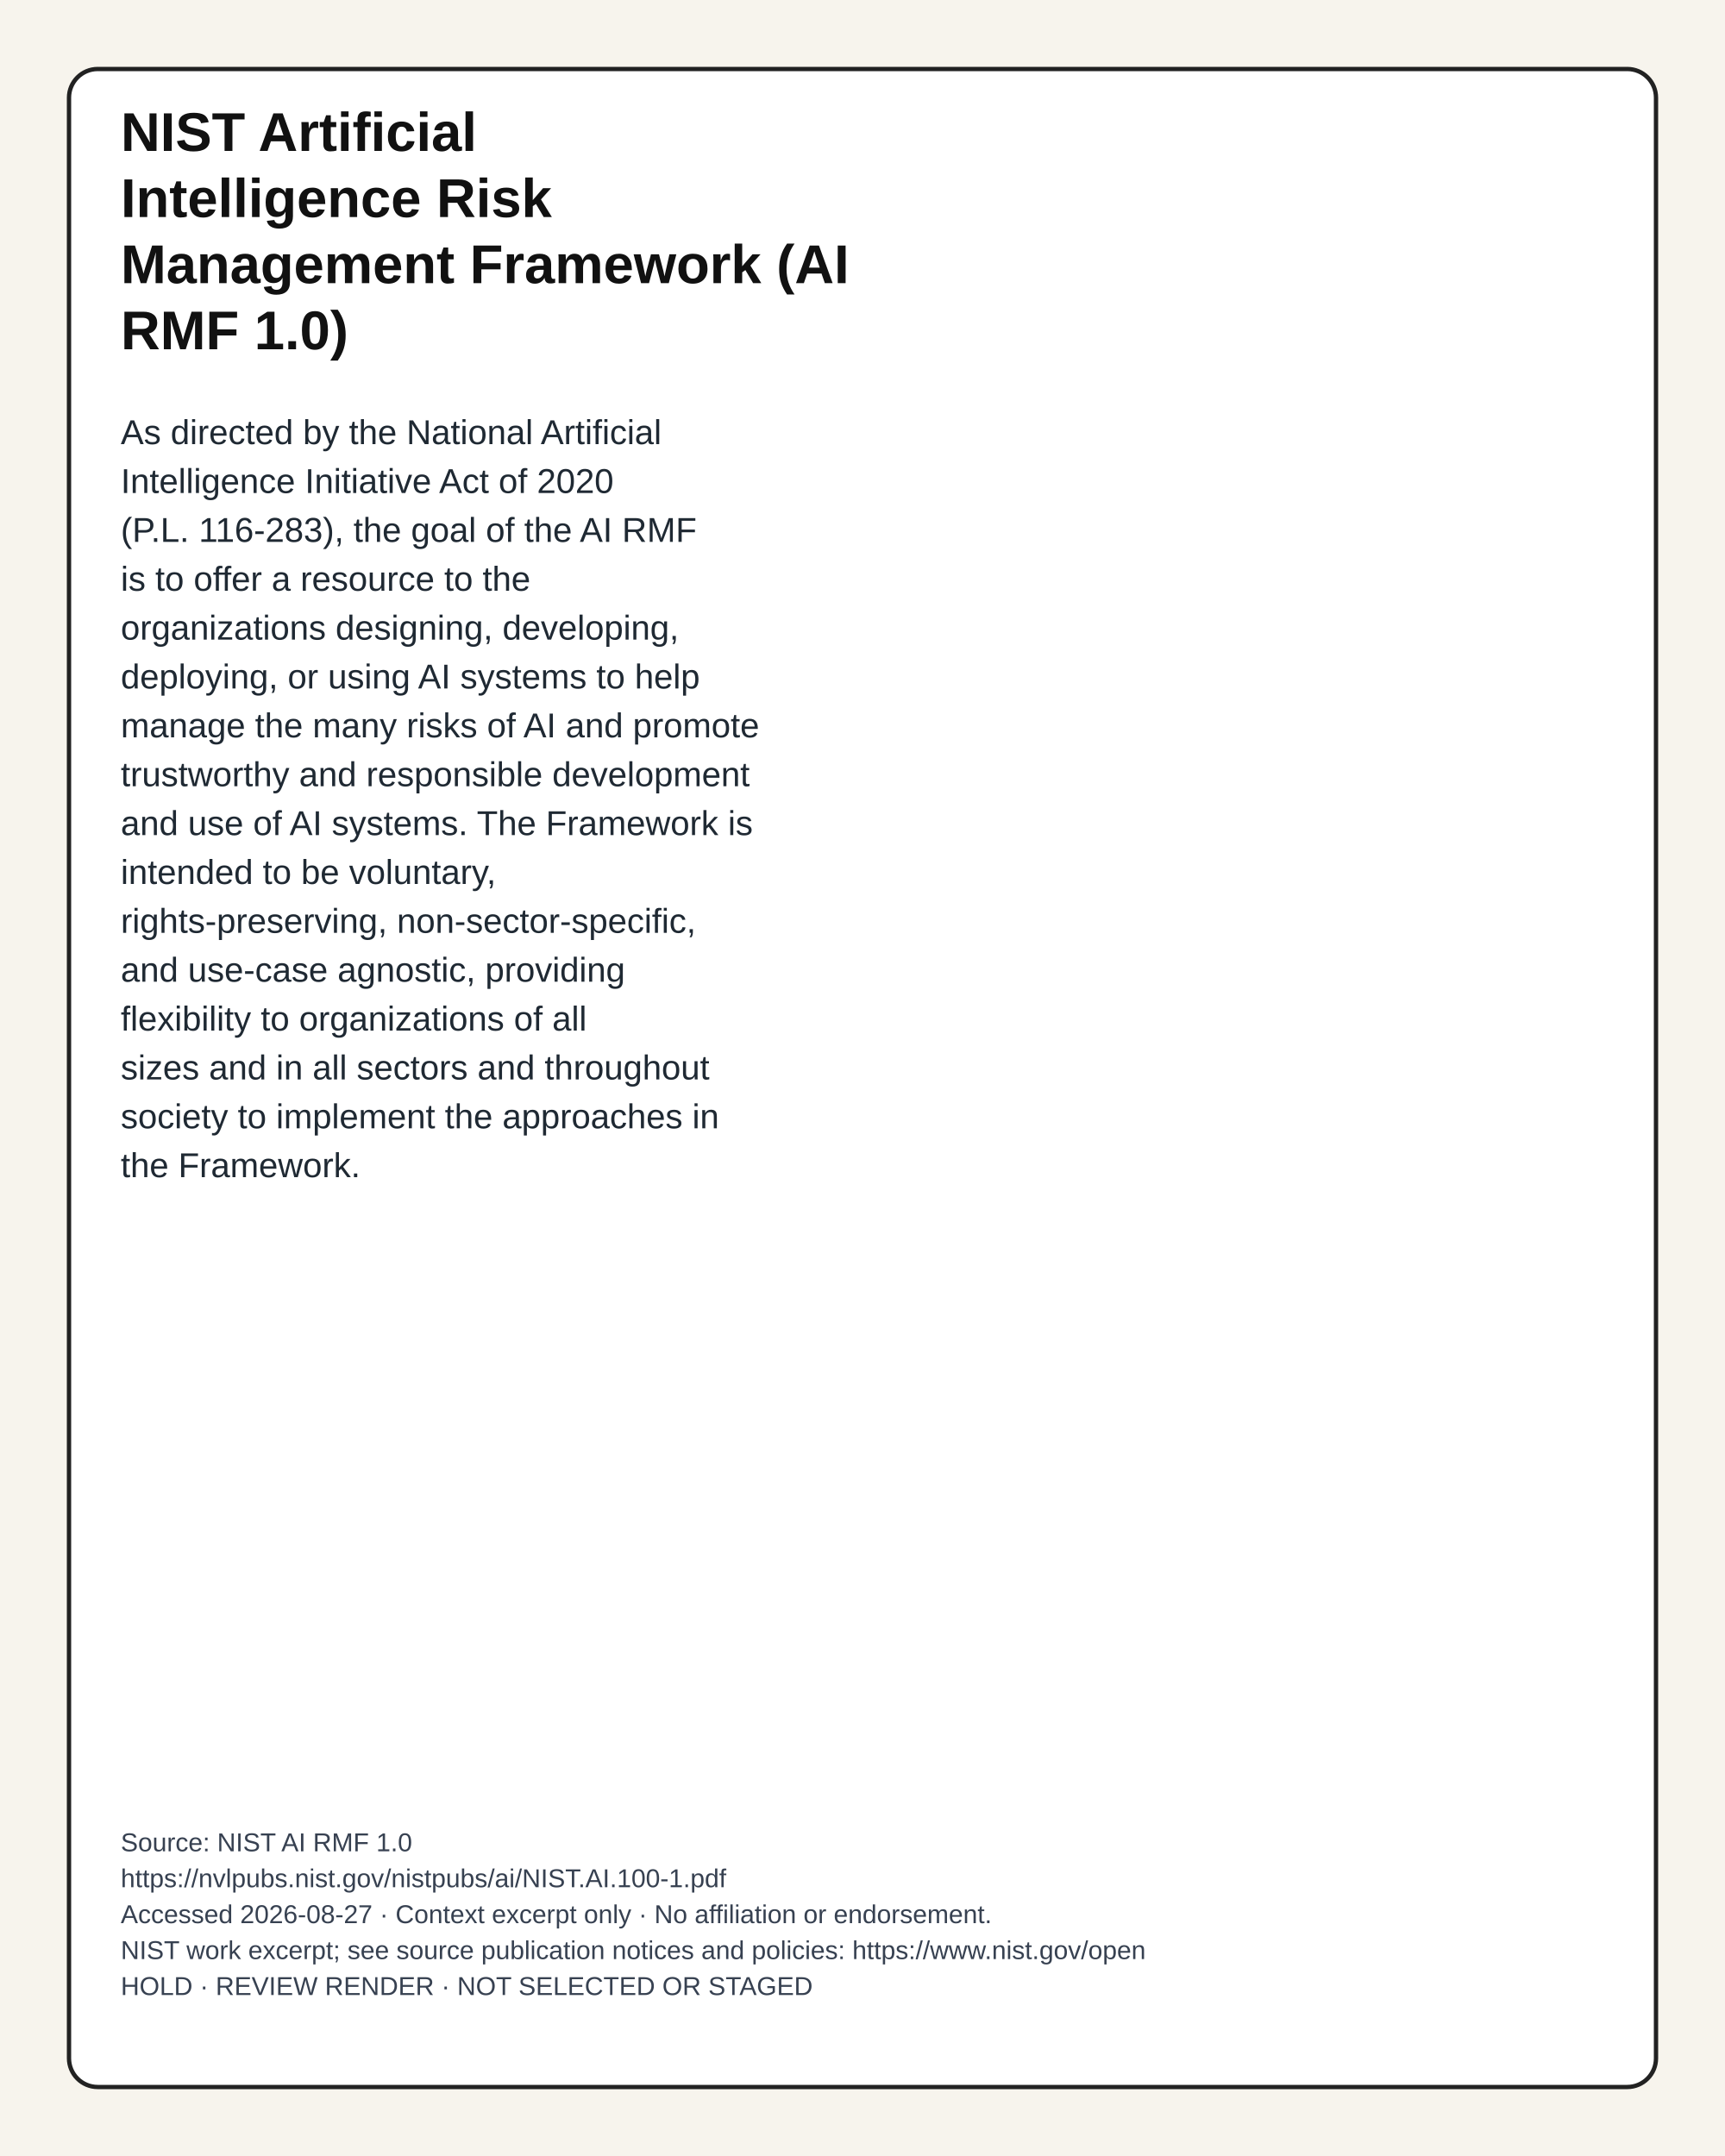
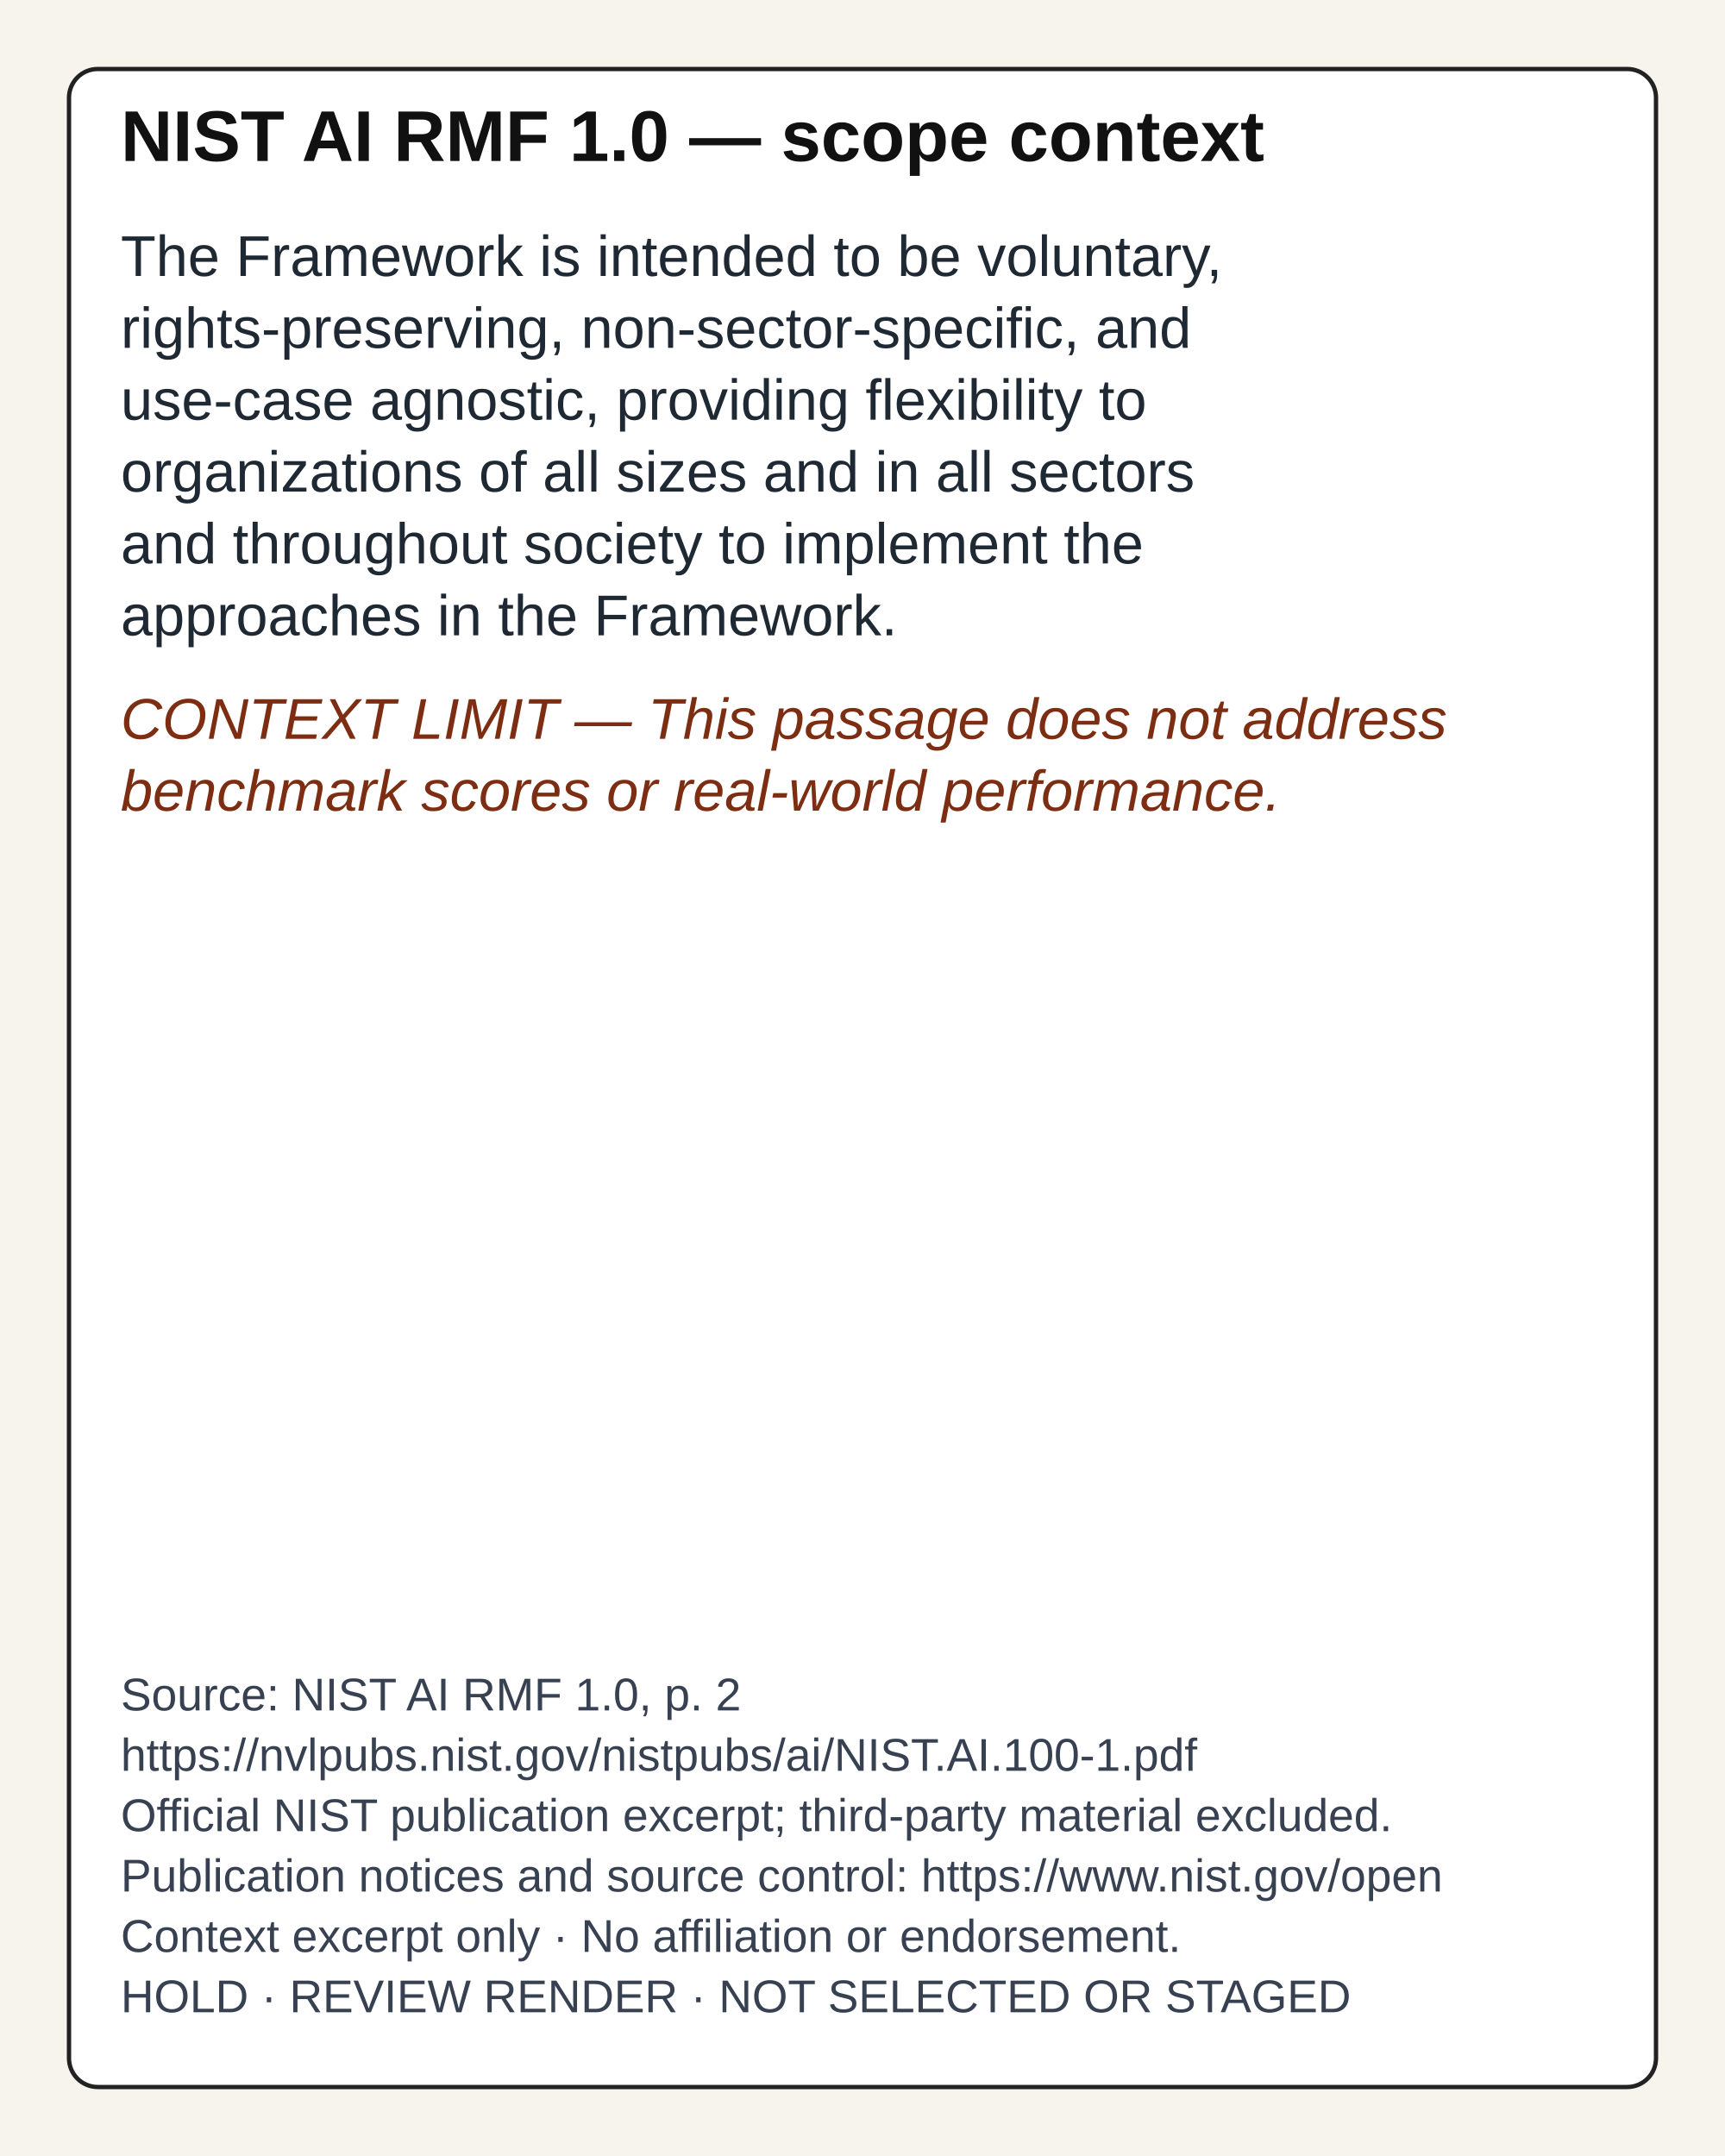
<svg xmlns="http://www.w3.org/2000/svg" width="1200" height="1500" viewBox="0 0 1200 1500" role="img" aria-labelledby="title desc">
  <rect width="1200" height="1500" fill="#f7f4ed" />
  <rect x="48" y="48" width="1104" height="1404" rx="20" fill="#fff" stroke="#222" stroke-width="3" />
-   <style>.head{font:700 38px Arial,sans-serif;fill:#111}.body{font:24px Arial,sans-serif;fill:#1f2933}.gap{font:italic 20px Arial,sans-serif;fill:#7c2d12}.foot{font:18px Arial,sans-serif;fill:#374151}</style>
-   <text x="84" y="105" class="head">NIST Artificial</text>
-   <text x="84" y="151" class="head">Intelligence Risk</text>
-   <text x="84" y="197" class="head">Management Framework (AI</text>
-   <text x="84" y="243" class="head">RMF 1.0)</text>
-   <text x="84" y="309" class="body">As directed by the National Artificial</text>
-   <text x="84" y="343" class="body">Intelligence Initiative Act of 2020</text>
-   <text x="84" y="377" class="body">(P.L. 116-283), the goal of the AI RMF</text>
-   <text x="84" y="411" class="body">is to offer a resource to the</text>
-   <text x="84" y="445" class="body">organizations designing, developing,</text>
-   <text x="84" y="479" class="body">deploying, or using AI systems to help</text>
-   <text x="84" y="513" class="body">manage the many risks of AI and promote</text>
-   <text x="84" y="547" class="body">trustworthy and responsible development</text>
-   <text x="84" y="581" class="body">and use of AI systems. The Framework is</text>
-   <text x="84" y="615" class="body">intended to be voluntary,</text>
-   <text x="84" y="649" class="body">rights-preserving, non-sector-specific,</text>
-   <text x="84" y="683" class="body">and use-case agnostic, providing</text>
-   <text x="84" y="717" class="body">flexibility to organizations of all</text>
-   <text x="84" y="751" class="body">sizes and in all sectors and throughout</text>
-   <text x="84" y="785" class="body">society to implement the approaches in</text>
-   <text x="84" y="819" class="body">the Framework.</text>
-   <text x="84" y="1288" class="foot">Source: NIST AI RMF 1.0</text>
-   <text x="84" y="1313" class="foot">https://nvlpubs.nist.gov/nistpubs/ai/NIST.AI.100-1.pdf</text>
-   <text x="84" y="1338" class="foot">Accessed 2026-08-27 · Context excerpt only · No affiliation or endorsement.</text>
-   <text x="84" y="1363" class="foot">NIST work excerpt; see source publication notices and policies: https://www.nist.gov/open</text>
-   <text x="84" y="1388" class="foot">HOLD · REVIEW RENDER · NOT SELECTED OR STAGED</text>
+   <style>.head{font:700 50px Arial,sans-serif;fill:#111}.body{font:40px Arial,sans-serif;fill:#1f2933}.note{font:italic 40px Arial,sans-serif;fill:#7c2d12}.foot{font:32px Arial,sans-serif;fill:#374151}</style>
+   <text x="84" y="112" class="head">NIST AI RMF 1.0 — scope context</text>
+   <text x="84" y="192" class="body">The Framework is intended to be voluntary,</text>
+   <text x="84" y="242" class="body">rights-preserving, non-sector-specific, and</text>
+   <text x="84" y="292" class="body">use-case agnostic, providing flexibility to</text>
+   <text x="84" y="342" class="body">organizations of all sizes and in all sectors</text>
+   <text x="84" y="392" class="body">and throughout society to implement the</text>
+   <text x="84" y="442" class="body">approaches in the Framework.</text>
+   <text x="84" y="514" class="note">CONTEXT LIMIT — This passage does not address</text>
+   <text x="84" y="564" class="note">benchmark scores or real-world performance.</text>
+   <text x="84" y="1190" class="foot">Source: NIST AI RMF 1.0, p. 2</text>
+   <text x="84" y="1232" class="foot">https://nvlpubs.nist.gov/nistpubs/ai/NIST.AI.100-1.pdf</text>
+   <text x="84" y="1274" class="foot">Official NIST publication excerpt; third-party material excluded.</text>
+   <text x="84" y="1316" class="foot">Publication notices and source control: https://www.nist.gov/open</text>
+   <text x="84" y="1358" class="foot">Context excerpt only · No affiliation or endorsement.</text>
+   <text x="84" y="1400" class="foot">HOLD · REVIEW RENDER · NOT SELECTED OR STAGED</text>
</svg>
